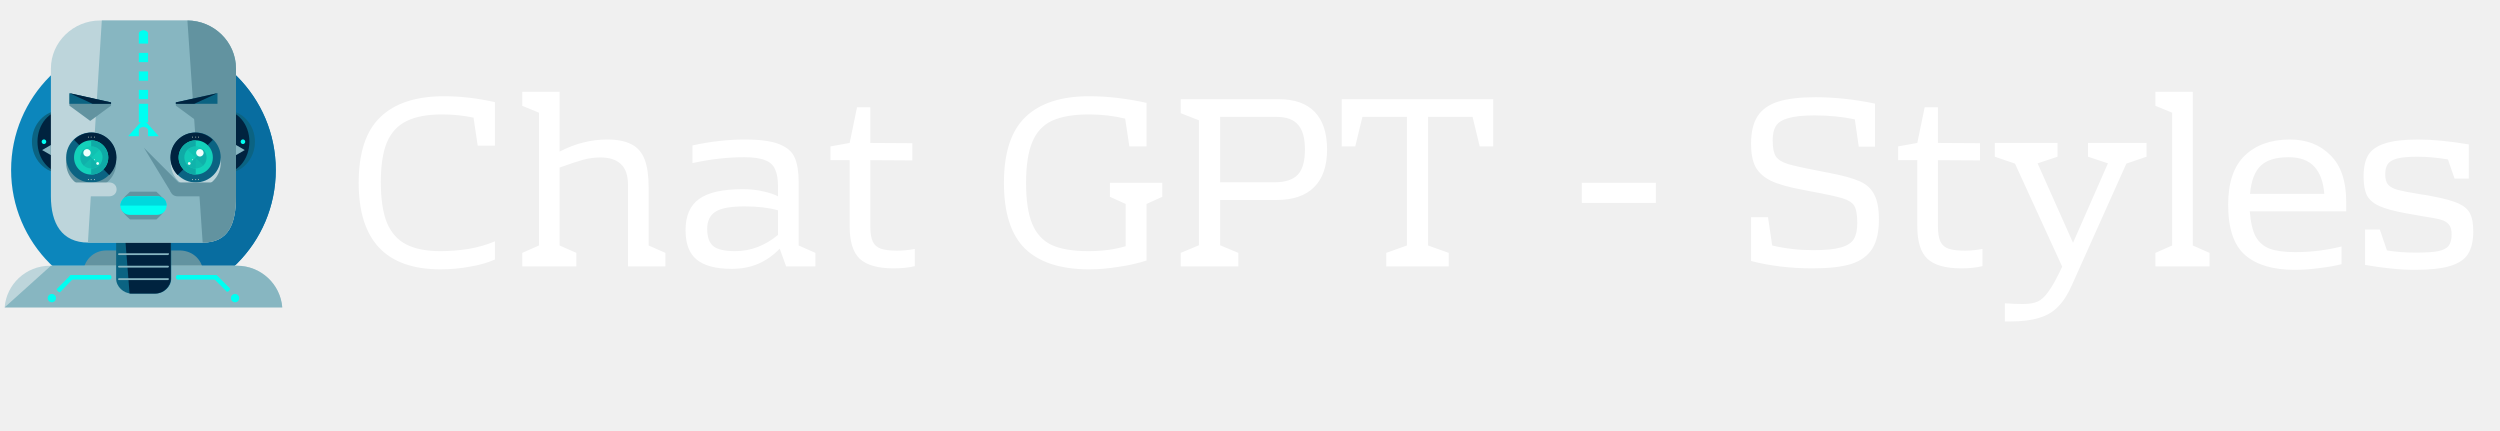
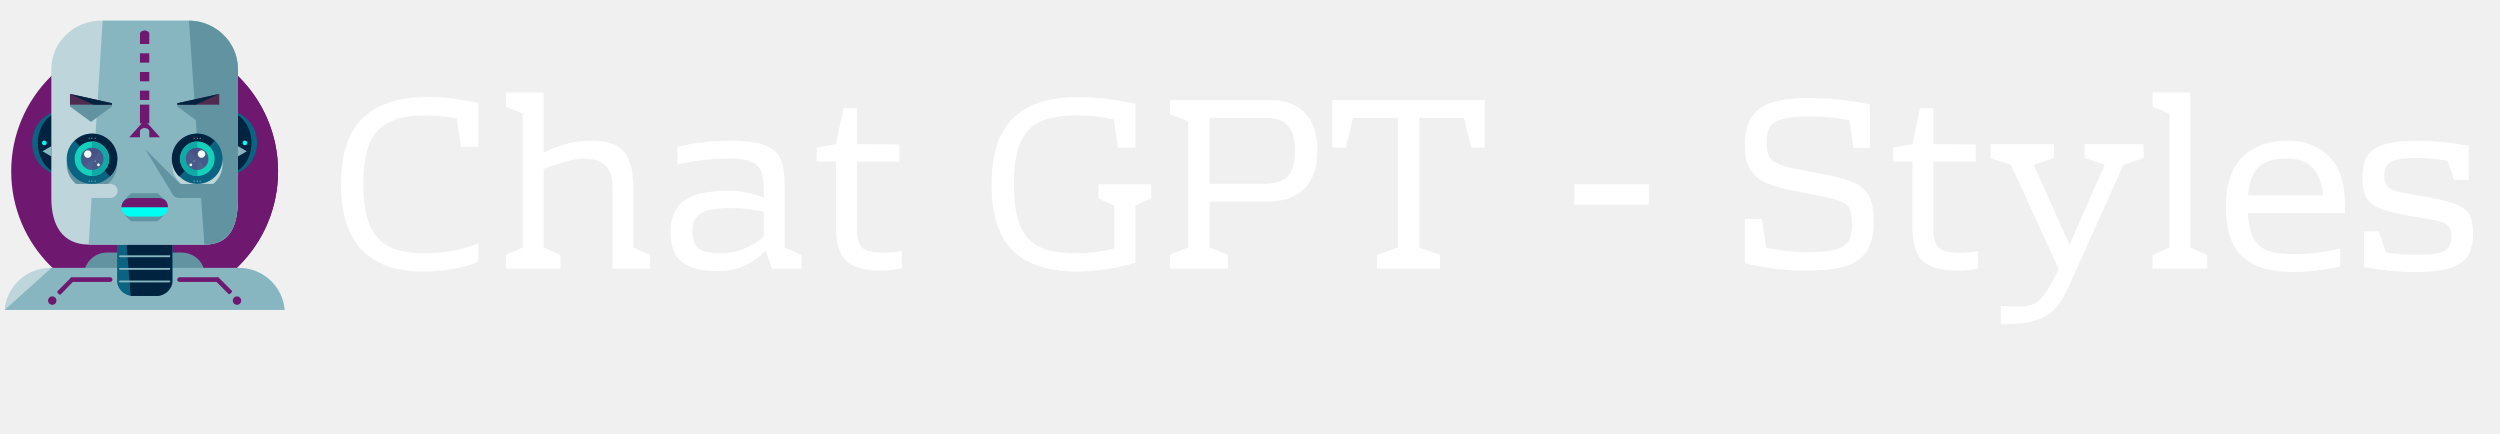
- <svg xmlns="http://www.w3.org/2000/svg" width="122" height="21" viewBox="0 0 122 21" fill="none">
-   <path d="M21.572 5.584C20.852 5.584 20.276 5.692 19.844 5.908C19.412 6.116 19.092 6.46 18.884 6.94C18.684 7.42 18.584 8.068 18.584 8.884C18.584 9.716 18.684 10.38 18.884 10.876C19.092 11.364 19.408 11.716 19.832 11.932C20.256 12.148 20.812 12.256 21.5 12.256C21.94 12.256 22.392 12.22 22.856 12.148C23.328 12.068 23.76 11.944 24.152 11.776V12.664C23.816 12.816 23.412 12.932 22.94 13.012C22.468 13.1 21.988 13.144 21.5 13.144C18.836 13.144 17.504 11.736 17.504 8.92C17.504 7.456 17.856 6.388 18.56 5.716C19.264 5.036 20.3 4.696 21.668 4.696C22.468 4.696 23.296 4.792 24.152 4.984V7.108H23.312L23.108 5.74C22.612 5.636 22.1 5.584 21.572 5.584ZM32.47 12.34V13H30.646V9.028C30.646 8.556 30.53 8.216 30.298 8.008C30.074 7.792 29.742 7.684 29.302 7.684C29.022 7.684 28.746 7.72 28.474 7.792C28.21 7.864 27.822 7.992 27.31 8.176V11.98L28.126 12.34V13H25.486V12.34L26.302 11.98V5.5L25.486 5.164V4.48H27.31V7.396C27.718 7.188 28.106 7.04 28.474 6.952C28.85 6.856 29.234 6.808 29.626 6.808C30.13 6.808 30.53 6.888 30.826 7.048C31.122 7.2 31.334 7.448 31.462 7.792C31.59 8.128 31.654 8.584 31.654 9.16V11.98L32.47 12.34ZM39.791 12.34V13H38.363L38.051 12.136C37.723 12.472 37.367 12.72 36.983 12.88C36.607 13.04 36.183 13.12 35.711 13.12C34.943 13.12 34.375 12.972 34.007 12.676C33.639 12.38 33.455 11.9 33.455 11.236C33.455 10.532 33.675 10.024 34.115 9.712C34.555 9.392 35.263 9.232 36.239 9.232C36.623 9.232 36.959 9.268 37.247 9.34C37.543 9.404 37.783 9.484 37.967 9.58V9.112C37.967 8.744 37.919 8.46 37.823 8.26C37.735 8.052 37.571 7.904 37.331 7.816C37.099 7.72 36.759 7.672 36.311 7.672C35.503 7.672 34.663 7.768 33.791 7.96V7.096C34.679 6.904 35.527 6.808 36.335 6.808C37.087 6.808 37.651 6.884 38.027 7.036C38.411 7.188 38.663 7.408 38.783 7.696C38.911 7.984 38.975 8.384 38.975 8.896V11.98L39.791 12.34ZM34.511 11.164C34.511 11.556 34.607 11.836 34.799 12.004C34.999 12.172 35.359 12.256 35.879 12.256C36.263 12.256 36.631 12.188 36.983 12.052C37.343 11.908 37.671 11.712 37.967 11.464V10.264C37.519 10.136 36.979 10.072 36.347 10.072C35.651 10.072 35.171 10.16 34.907 10.336C34.643 10.512 34.511 10.788 34.511 11.164ZM43.611 13.096C42.843 13.096 42.291 12.94 41.955 12.628C41.627 12.316 41.463 11.788 41.463 11.044V7.816H40.527V7.144L41.463 6.976L41.823 5.236H42.471V6.976L44.523 6.988V7.828L42.471 7.816V11.044C42.471 11.372 42.511 11.62 42.591 11.788C42.671 11.956 42.803 12.072 42.987 12.136C43.171 12.2 43.439 12.232 43.791 12.232C44.063 12.232 44.347 12.204 44.643 12.148V12.988C44.355 13.06 44.011 13.096 43.611 13.096ZM56.72 8.92V9.604L55.952 9.952V12.712C55.536 12.848 55.076 12.952 54.572 13.024C54.076 13.104 53.604 13.144 53.156 13.144C51.764 13.144 50.72 12.808 50.024 12.136C49.336 11.464 48.992 10.392 48.992 8.92C48.992 7.456 49.34 6.388 50.036 5.716C50.74 5.036 51.78 4.696 53.156 4.696C54.036 4.696 54.968 4.804 55.952 5.02V7.144H55.112L54.908 5.788C54.34 5.652 53.752 5.584 53.144 5.584C52.384 5.584 51.78 5.688 51.332 5.896C50.892 6.104 50.572 6.452 50.372 6.94C50.172 7.42 50.072 8.08 50.072 8.92C50.072 9.776 50.172 10.444 50.372 10.924C50.572 11.404 50.888 11.748 51.32 11.956C51.76 12.156 52.356 12.256 53.108 12.256C53.788 12.256 54.396 12.176 54.932 12.016V9.952L54.164 9.604V8.92H56.72ZM59.541 9.76V11.968L60.429 12.34V13H57.621V12.34L58.509 11.968V5.872L57.621 5.524V4.84H62.397C63.173 4.84 63.761 5.048 64.161 5.464C64.561 5.88 64.761 6.492 64.761 7.3C64.761 8.108 64.549 8.72 64.125 9.136C63.709 9.552 63.097 9.76 62.289 9.76H59.541ZM63.681 7.3C63.681 6.74 63.569 6.336 63.345 6.088C63.129 5.832 62.781 5.704 62.301 5.704H59.541V8.896H62.181C62.717 8.896 63.101 8.772 63.333 8.524C63.565 8.276 63.681 7.868 63.681 7.3ZM72.869 7.144H72.209L71.861 5.704H69.689V11.98L70.697 12.34V13H67.649V12.34L68.657 11.98V5.704H66.485L66.137 7.144H65.477V4.84H72.869V7.144ZM80.805 9.904H77.193V8.92H80.805V9.904ZM89.279 8.44C89.943 8.568 90.435 8.704 90.755 8.848C91.083 8.992 91.319 9.208 91.463 9.496C91.615 9.776 91.691 10.184 91.691 10.72C91.691 11.32 91.583 11.792 91.367 12.136C91.151 12.48 90.811 12.728 90.347 12.88C89.883 13.024 89.251 13.096 88.451 13.096C87.371 13.096 86.371 12.976 85.451 12.736V10.6H86.279L86.483 11.98C87.123 12.132 87.791 12.208 88.487 12.208C89.079 12.208 89.527 12.164 89.831 12.076C90.143 11.988 90.355 11.852 90.467 11.668C90.579 11.476 90.635 11.216 90.635 10.888C90.635 10.488 90.587 10.208 90.491 10.048C90.395 9.888 90.203 9.764 89.915 9.676C89.627 9.588 89.071 9.468 88.247 9.316L87.947 9.256C87.291 9.136 86.783 8.992 86.423 8.824C86.071 8.648 85.819 8.42 85.667 8.14C85.523 7.86 85.451 7.488 85.451 7.024C85.451 6.456 85.555 6.008 85.763 5.68C85.979 5.344 86.315 5.104 86.771 4.96C87.227 4.816 87.835 4.744 88.595 4.744C89.531 4.744 90.499 4.848 91.499 5.056V7.156H90.707L90.515 5.824C89.907 5.696 89.251 5.632 88.547 5.632C87.995 5.632 87.571 5.676 87.275 5.764C86.979 5.844 86.775 5.972 86.663 6.148C86.559 6.316 86.507 6.548 86.507 6.844C86.507 7.212 86.559 7.476 86.663 7.636C86.775 7.796 86.975 7.92 87.263 8.008C87.559 8.096 88.107 8.216 88.907 8.368L89.279 8.44ZM95.712 13.096C94.944 13.096 94.392 12.94 94.056 12.628C93.728 12.316 93.564 11.788 93.564 11.044V7.816H92.628V7.144L93.564 6.976L93.924 5.236H94.572V6.976L96.624 6.988V7.828L94.572 7.816V11.044C94.572 11.372 94.612 11.62 94.692 11.788C94.772 11.956 94.904 12.072 95.088 12.136C95.272 12.2 95.54 12.232 95.892 12.232C96.164 12.232 96.448 12.204 96.744 12.148V12.988C96.456 13.06 96.112 13.096 95.712 13.096ZM104.751 6.976V7.648L103.767 7.984L101.115 13.9C100.915 14.356 100.691 14.708 100.443 14.956C100.203 15.212 99.895 15.396 99.519 15.508C99.151 15.628 98.671 15.688 98.079 15.688H97.839V14.8C98.143 14.824 98.435 14.836 98.715 14.836C99.019 14.836 99.259 14.796 99.435 14.716C99.619 14.636 99.799 14.468 99.975 14.212C100.159 13.964 100.379 13.564 100.635 13.012L98.331 7.984L97.347 7.648V6.976H100.407V7.648L99.435 7.972L101.163 11.848L102.867 7.972L101.895 7.648V6.976H104.751ZM107.009 11.98L107.825 12.34V13H105.185V12.34L106.001 11.98V5.5L105.185 5.164V4.48H107.009V11.98ZM111.746 6.808C112.562 6.808 113.222 7.064 113.726 7.576C114.238 8.08 114.494 8.832 114.494 9.832V10.312H109.79C109.83 10.848 109.926 11.26 110.078 11.548C110.238 11.828 110.466 12.024 110.762 12.136C111.066 12.248 111.482 12.304 112.01 12.304C112.77 12.304 113.522 12.212 114.266 12.028V12.892C113.954 12.972 113.59 13.036 113.174 13.084C112.758 13.14 112.362 13.168 111.986 13.168C110.922 13.168 110.114 12.928 109.562 12.448C109.01 11.968 108.734 11.148 108.734 9.988C108.734 8.908 109.006 8.108 109.55 7.588C110.094 7.068 110.826 6.808 111.746 6.808ZM111.686 7.672C111.062 7.672 110.606 7.812 110.318 8.092C110.03 8.372 109.858 8.828 109.802 9.46H113.426C113.378 8.868 113.214 8.424 112.934 8.128C112.654 7.824 112.238 7.672 111.686 7.672ZM118.763 9.592C119.315 9.696 119.727 9.812 119.999 9.94C120.271 10.068 120.455 10.236 120.551 10.444C120.647 10.644 120.695 10.928 120.695 11.296C120.695 11.752 120.611 12.116 120.443 12.388C120.283 12.652 119.995 12.848 119.579 12.976C119.171 13.104 118.591 13.168 117.839 13.168C117.455 13.168 117.083 13.148 116.723 13.108C116.363 13.076 115.927 13.016 115.415 12.928V11.2H116.135L116.483 12.22C116.907 12.292 117.371 12.328 117.875 12.328C118.371 12.328 118.743 12.304 118.991 12.256C119.239 12.2 119.407 12.112 119.495 11.992C119.591 11.864 119.639 11.68 119.639 11.44C119.639 11.224 119.595 11.064 119.507 10.96C119.419 10.848 119.287 10.768 119.111 10.72C118.943 10.672 118.647 10.616 118.223 10.552L117.407 10.408C116.839 10.304 116.411 10.188 116.123 10.06C115.835 9.932 115.631 9.76 115.511 9.544C115.399 9.32 115.343 9.008 115.343 8.608C115.343 8.168 115.419 7.82 115.571 7.564C115.731 7.308 116.003 7.12 116.387 7C116.771 6.872 117.311 6.808 118.007 6.808C118.703 6.808 119.527 6.888 120.479 7.048V8.716H119.783L119.459 7.78C118.931 7.692 118.431 7.648 117.959 7.648C117.543 7.648 117.223 7.676 116.999 7.732C116.775 7.788 116.619 7.876 116.531 7.996C116.443 8.116 116.399 8.288 116.399 8.512C116.399 8.736 116.447 8.904 116.543 9.016C116.639 9.12 116.795 9.204 117.011 9.268C117.227 9.324 117.603 9.396 118.139 9.484C118.339 9.508 118.547 9.544 118.763 9.592Z" fill="white" />
+ <svg xmlns="http://www.w3.org/2000/svg" width="121" height="21" viewBox="0 0 121 21" fill="none">
+   <path d="M20.572 5.584C19.852 5.584 19.276 5.692 18.844 5.908C18.412 6.116 18.092 6.46 17.884 6.94C17.684 7.42 17.584 8.068 17.584 8.884C17.584 9.716 17.684 10.38 17.884 10.876C18.092 11.364 18.408 11.716 18.832 11.932C19.256 12.148 19.812 12.256 20.5 12.256C20.94 12.256 21.392 12.22 21.856 12.148C22.328 12.068 22.76 11.944 23.152 11.776V12.664C22.816 12.816 22.412 12.932 21.94 13.012C21.468 13.1 20.988 13.144 20.5 13.144C17.836 13.144 16.504 11.736 16.504 8.92C16.504 7.456 16.856 6.388 17.56 5.716C18.264 5.036 19.3 4.696 20.668 4.696C21.468 4.696 22.296 4.792 23.152 4.984V7.108H22.312L22.108 5.74C21.612 5.636 21.1 5.584 20.572 5.584ZM31.47 12.34V13H29.646V9.028C29.646 8.556 29.53 8.216 29.298 8.008C29.074 7.792 28.742 7.684 28.302 7.684C28.022 7.684 27.746 7.72 27.474 7.792C27.21 7.864 26.822 7.992 26.31 8.176V11.98L27.126 12.34V13H24.486V12.34L25.302 11.98V5.5L24.486 5.164V4.48H26.31V7.396C26.718 7.188 27.106 7.04 27.474 6.952C27.85 6.856 28.234 6.808 28.626 6.808C29.13 6.808 29.53 6.888 29.826 7.048C30.122 7.2 30.334 7.448 30.462 7.792C30.59 8.128 30.654 8.584 30.654 9.16V11.98L31.47 12.34ZM38.791 12.34V13H37.363L37.051 12.136C36.723 12.472 36.367 12.72 35.983 12.88C35.607 13.04 35.183 13.12 34.711 13.12C33.943 13.12 33.375 12.972 33.007 12.676C32.639 12.38 32.455 11.9 32.455 11.236C32.455 10.532 32.675 10.024 33.115 9.712C33.555 9.392 34.263 9.232 35.239 9.232C35.623 9.232 35.959 9.268 36.247 9.34C36.543 9.404 36.783 9.484 36.967 9.58V9.112C36.967 8.744 36.919 8.46 36.823 8.26C36.735 8.052 36.571 7.904 36.331 7.816C36.099 7.72 35.759 7.672 35.311 7.672C34.503 7.672 33.663 7.768 32.791 7.96V7.096C33.679 6.904 34.527 6.808 35.335 6.808C36.087 6.808 36.651 6.884 37.027 7.036C37.411 7.188 37.663 7.408 37.783 7.696C37.911 7.984 37.975 8.384 37.975 8.896V11.98L38.791 12.34ZM33.511 11.164C33.511 11.556 33.607 11.836 33.799 12.004C33.999 12.172 34.359 12.256 34.879 12.256C35.263 12.256 35.631 12.188 35.983 12.052C36.343 11.908 36.671 11.712 36.967 11.464V10.264C36.519 10.136 35.979 10.072 35.347 10.072C34.651 10.072 34.171 10.16 33.907 10.336C33.643 10.512 33.511 10.788 33.511 11.164ZM42.611 13.096C41.843 13.096 41.291 12.94 40.955 12.628C40.627 12.316 40.463 11.788 40.463 11.044V7.816H39.527V7.144L40.463 6.976L40.823 5.236H41.471V6.976L43.523 6.988V7.828L41.471 7.816V11.044C41.471 11.372 41.511 11.62 41.591 11.788C41.671 11.956 41.803 12.072 41.987 12.136C42.171 12.2 42.439 12.232 42.791 12.232C43.063 12.232 43.347 12.204 43.643 12.148V12.988C43.355 13.06 43.011 13.096 42.611 13.096ZM55.72 8.92V9.604L54.952 9.952V12.712C54.536 12.848 54.076 12.952 53.572 13.024C53.076 13.104 52.604 13.144 52.156 13.144C50.764 13.144 49.72 12.808 49.024 12.136C48.336 11.464 47.992 10.392 47.992 8.92C47.992 7.456 48.34 6.388 49.036 5.716C49.74 5.036 50.78 4.696 52.156 4.696C53.036 4.696 53.968 4.804 54.952 5.02V7.144H54.112L53.908 5.788C53.34 5.652 52.752 5.584 52.144 5.584C51.384 5.584 50.78 5.688 50.332 5.896C49.892 6.104 49.572 6.452 49.372 6.94C49.172 7.42 49.072 8.08 49.072 8.92C49.072 9.776 49.172 10.444 49.372 10.924C49.572 11.404 49.888 11.748 50.32 11.956C50.76 12.156 51.356 12.256 52.108 12.256C52.788 12.256 53.396 12.176 53.932 12.016V9.952L53.164 9.604V8.92H55.72ZM58.541 9.76V11.968L59.429 12.34V13H56.621V12.34L57.509 11.968V5.872L56.621 5.524V4.84H61.397C62.173 4.84 62.761 5.048 63.161 5.464C63.561 5.88 63.761 6.492 63.761 7.3C63.761 8.108 63.549 8.72 63.125 9.136C62.709 9.552 62.097 9.76 61.289 9.76H58.541ZM62.681 7.3C62.681 6.74 62.569 6.336 62.345 6.088C62.129 5.832 61.781 5.704 61.301 5.704H58.541V8.896H61.181C61.717 8.896 62.101 8.772 62.333 8.524C62.565 8.276 62.681 7.868 62.681 7.3ZM71.869 7.144H71.209L70.861 5.704H68.689V11.98L69.697 12.34V13H66.649V12.34L67.657 11.98V5.704H65.485L65.137 7.144H64.477V4.84H71.869V7.144ZM79.805 9.904H76.193V8.92H79.805V9.904ZM88.279 8.44C88.943 8.568 89.435 8.704 89.755 8.848C90.083 8.992 90.319 9.208 90.463 9.496C90.615 9.776 90.691 10.184 90.691 10.72C90.691 11.32 90.583 11.792 90.367 12.136C90.151 12.48 89.811 12.728 89.347 12.88C88.883 13.024 88.251 13.096 87.451 13.096C86.371 13.096 85.371 12.976 84.451 12.736V10.6H85.279L85.483 11.98C86.123 12.132 86.791 12.208 87.487 12.208C88.079 12.208 88.527 12.164 88.831 12.076C89.143 11.988 89.355 11.852 89.467 11.668C89.579 11.476 89.635 11.216 89.635 10.888C89.635 10.488 89.587 10.208 89.491 10.048C89.395 9.888 89.203 9.764 88.915 9.676C88.627 9.588 88.071 9.468 87.247 9.316L86.947 9.256C86.291 9.136 85.783 8.992 85.423 8.824C85.071 8.648 84.819 8.42 84.667 8.14C84.523 7.86 84.451 7.488 84.451 7.024C84.451 6.456 84.555 6.008 84.763 5.68C84.979 5.344 85.315 5.104 85.771 4.96C86.227 4.816 86.835 4.744 87.595 4.744C88.531 4.744 89.499 4.848 90.499 5.056V7.156H89.707L89.515 5.824C88.907 5.696 88.251 5.632 87.547 5.632C86.995 5.632 86.571 5.676 86.275 5.764C85.979 5.844 85.775 5.972 85.663 6.148C85.559 6.316 85.507 6.548 85.507 6.844C85.507 7.212 85.559 7.476 85.663 7.636C85.775 7.796 85.975 7.92 86.263 8.008C86.559 8.096 87.107 8.216 87.907 8.368L88.279 8.44ZM94.712 13.096C93.944 13.096 93.392 12.94 93.056 12.628C92.728 12.316 92.564 11.788 92.564 11.044V7.816H91.628V7.144L92.564 6.976L92.924 5.236H93.572V6.976L95.624 6.988V7.828L93.572 7.816V11.044C93.572 11.372 93.612 11.62 93.692 11.788C93.772 11.956 93.904 12.072 94.088 12.136C94.272 12.2 94.54 12.232 94.892 12.232C95.164 12.232 95.448 12.204 95.744 12.148V12.988C95.456 13.06 95.112 13.096 94.712 13.096ZM103.751 6.976V7.648L102.767 7.984L100.115 13.9C99.915 14.356 99.691 14.708 99.443 14.956C99.203 15.212 98.895 15.396 98.519 15.508C98.151 15.628 97.671 15.688 97.079 15.688H96.839V14.8C97.143 14.824 97.435 14.836 97.715 14.836C98.019 14.836 98.259 14.796 98.435 14.716C98.619 14.636 98.799 14.468 98.975 14.212C99.159 13.964 99.379 13.564 99.635 13.012L97.331 7.984L96.347 7.648V6.976H99.407V7.648L98.435 7.972L100.163 11.848L101.867 7.972L100.895 7.648V6.976H103.751ZM106.009 11.98L106.825 12.34V13H104.185V12.34L105.001 11.98V5.5L104.185 5.164V4.48H106.009V11.98ZM110.746 6.808C111.562 6.808 112.222 7.064 112.726 7.576C113.238 8.08 113.494 8.832 113.494 9.832V10.312H108.79C108.83 10.848 108.926 11.26 109.078 11.548C109.238 11.828 109.466 12.024 109.762 12.136C110.066 12.248 110.482 12.304 111.01 12.304C111.77 12.304 112.522 12.212 113.266 12.028V12.892C112.954 12.972 112.59 13.036 112.174 13.084C111.758 13.14 111.362 13.168 110.986 13.168C109.922 13.168 109.114 12.928 108.562 12.448C108.01 11.968 107.734 11.148 107.734 9.988C107.734 8.908 108.006 8.108 108.55 7.588C109.094 7.068 109.826 6.808 110.746 6.808ZM110.686 7.672C110.062 7.672 109.606 7.812 109.318 8.092C109.03 8.372 108.858 8.828 108.802 9.46H112.426C112.378 8.868 112.214 8.424 111.934 8.128C111.654 7.824 111.238 7.672 110.686 7.672ZM117.763 9.592C118.315 9.696 118.727 9.812 118.999 9.94C119.271 10.068 119.455 10.236 119.551 10.444C119.647 10.644 119.695 10.928 119.695 11.296C119.695 11.752 119.611 12.116 119.443 12.388C119.283 12.652 118.995 12.848 118.579 12.976C118.171 13.104 117.591 13.168 116.839 13.168C116.455 13.168 116.083 13.148 115.723 13.108C115.363 13.076 114.927 13.016 114.415 12.928V11.2H115.135L115.483 12.22C115.907 12.292 116.371 12.328 116.875 12.328C117.371 12.328 117.743 12.304 117.991 12.256C118.239 12.2 118.407 12.112 118.495 11.992C118.591 11.864 118.639 11.68 118.639 11.44C118.639 11.224 118.595 11.064 118.507 10.96C118.419 10.848 118.287 10.768 118.111 10.72C117.943 10.672 117.647 10.616 117.223 10.552L116.407 10.408C115.839 10.304 115.411 10.188 115.123 10.06C114.835 9.932 114.631 9.76 114.511 9.544C114.399 9.32 114.343 9.008 114.343 8.608C114.343 8.168 114.419 7.82 114.571 7.564C114.731 7.308 115.003 7.12 115.387 7C115.771 6.872 116.311 6.808 117.007 6.808C117.703 6.808 118.527 6.888 119.479 7.048V8.716H118.783L118.459 7.78C117.931 7.692 117.431 7.648 116.959 7.648C116.543 7.648 116.223 7.676 115.999 7.732C115.775 7.788 115.619 7.876 115.531 7.996C115.443 8.116 115.399 8.288 115.399 8.512C115.399 8.736 115.447 8.904 115.543 9.016C115.639 9.12 115.795 9.204 116.011 9.268C116.227 9.324 116.603 9.396 117.139 9.484C117.339 9.508 117.547 9.544 117.763 9.592Z" fill="white" />
  <g clip-path="url(#clip0_1_22)">
-     <path d="M7 14.752C10.567 14.752 13.458 11.86 13.458 8.294C13.458 4.727 10.567 1.836 7 1.836C3.433 1.836 0.542 4.727 0.542 8.294C0.542 11.86 3.433 14.752 7 14.752Z" fill="#0C86BC" />
-     <path d="M7 1.836C10.568 1.836 13.458 4.726 13.458 8.294C13.458 11.861 10.568 14.752 7 14.752" fill="#086DA0" />
+     <path d="M7 14.752C10.567 14.752 13.458 11.86 13.458 8.294C13.458 4.727 10.567 1.836 7 1.836C3.433 1.836 0.542 4.727 0.542 8.294C0.542 11.86 3.433 14.752 7 14.752Z" fill="#6E1870" />
+     <path d="M7 1.836C10.568 1.836 13.458 4.726 13.458 8.294C13.458 11.861 10.568 14.752 7 14.752" fill="#6E1870" />
    <path d="M9.913 13.329C9.913 13.939 9.416 14.435 8.806 14.435H5.171C4.561 14.435 4.065 13.939 4.065 13.329C4.065 12.719 4.561 12.223 5.171 12.223H8.806C9.439 12.245 9.913 12.719 9.913 13.329Z" fill="#6293A0" />
    <path d="M13.774 15C13.684 13.871 12.736 12.968 11.561 12.968H2.439C1.265 12.968 0.316 13.871 0.226 15H13.774Z" fill="#BDD5DB" />
    <path d="M0.226 15H13.774C13.684 13.871 12.736 12.968 11.561 12.968H2.484" fill="#87B6C1" />
    <path d="M8.355 13.6C8.355 13.984 7.994 14.323 7.61 14.323H6.413C6.029 14.323 5.668 13.984 5.668 13.6V5.787C5.668 5.403 6.029 5.065 6.413 5.065H7.61C7.994 5.065 8.355 5.403 8.355 5.787V13.6Z" fill="#0B6382" />
    <path d="M5.645 5.787C5.645 5.403 6.006 5.065 6.39 5.065H7.587C7.971 5.065 8.332 5.403 8.332 5.787V13.6C8.332 13.984 7.971 14.323 7.587 14.323H6.323" fill="#00233F" />
    <path d="M2.981 8.452C3.766 8.452 4.403 7.764 4.403 6.916C4.403 6.068 3.766 5.381 2.981 5.381C2.195 5.381 1.558 6.068 1.558 6.916C1.558 7.764 2.195 8.452 2.981 8.452Z" fill="#0B6382" />
    <path d="M3.116 8.452C3.827 8.452 4.403 7.764 4.403 6.916C4.403 6.068 3.827 5.381 3.116 5.381C2.405 5.381 1.829 6.068 1.829 6.916C1.829 7.764 2.405 8.452 3.116 8.452Z" fill="#00233F" />
    <path d="M2.145 7.029C2.208 7.029 2.258 6.978 2.258 6.916C2.258 6.854 2.208 6.803 2.145 6.803C2.083 6.803 2.032 6.854 2.032 6.916C2.032 6.978 2.083 7.029 2.145 7.029Z" fill="#00FFF2" />
    <path d="M2.484 7.571L2.055 7.323L2.484 7.074V7.571Z" fill="#87B6C1" />
    <path d="M11.019 8.452C11.805 8.452 12.442 7.764 12.442 6.916C12.442 6.068 11.805 5.381 11.019 5.381C10.234 5.381 9.597 6.068 9.597 6.916C9.597 7.764 10.234 8.452 11.019 8.452Z" fill="#0B6382" />
    <path d="M10.884 8.452C11.595 8.452 12.171 7.764 12.171 6.916C12.171 6.068 11.595 5.381 10.884 5.381C10.173 5.381 9.597 6.068 9.597 6.916C9.597 7.764 10.173 8.452 10.884 8.452Z" fill="#00233F" />
    <path d="M11.855 7.029C11.917 7.029 11.968 6.978 11.968 6.916C11.968 6.854 11.917 6.803 11.855 6.803C11.793 6.803 11.742 6.854 11.742 6.916C11.742 6.978 11.793 7.029 11.855 7.029Z" fill="#00FFF2" />
    <path d="M11.516 7.571L11.945 7.323L11.516 7.074V7.571Z" fill="#87B6C1" />
    <path d="M11.516 9.581C11.516 10.89 11.177 11.839 9.89 11.839H4.313C3.003 11.839 2.484 10.89 2.484 9.581V3.348C2.484 2.039 3.59 1 4.877 1H9.123C10.41 1 11.516 2.039 11.516 3.348V9.581Z" fill="#BDD5DB" />
    <path d="M4.968 1H9.123C10.41 1 11.516 2.039 11.516 3.348V9.581C11.516 10.89 11.177 11.839 9.89 11.839H4.29" fill="#87B6C1" />
    <path d="M9.145 1C10.432 1 11.516 2.039 11.516 3.348V9.581C11.516 10.89 11.177 11.839 9.89 11.839" fill="#6293A0" />
    <path d="M4.448 9.174C5.122 9.174 5.668 8.628 5.668 7.955C5.668 7.281 5.122 6.735 4.448 6.735C3.775 6.735 3.229 7.281 3.229 7.955C3.229 8.628 3.775 9.174 4.448 9.174Z" fill="#6293A0" />
    <path d="M4.448 8.903C5.122 8.903 5.668 8.357 5.668 7.684C5.668 7.01 5.122 6.465 4.448 6.465C3.775 6.465 3.229 7.01 3.229 7.684C3.229 8.357 3.775 8.903 4.448 8.903Z" fill="#0B6382" />
    <path d="M3.613 6.826C4.087 6.352 4.855 6.352 5.329 6.826C5.803 7.3 5.803 8.068 5.329 8.542" fill="#00233F" />
    <path d="M4.448 8.519C4.91 8.519 5.284 8.145 5.284 7.684C5.284 7.222 4.91 6.848 4.448 6.848C3.987 6.848 3.613 7.222 3.613 7.684C3.613 8.145 3.987 8.519 4.448 8.519Z" fill="#13D1BA" />
    <path d="M4.448 6.848C4.9 6.848 5.284 7.232 5.284 7.684C5.284 8.135 4.9 8.519 4.448 8.519" fill="#0FAAA6" />
    <g opacity="0.6">
      <path d="M4.448 8.226C4.748 8.226 4.99 7.983 4.99 7.684C4.99 7.385 4.748 7.142 4.448 7.142C4.149 7.142 3.906 7.385 3.906 7.684C3.906 7.983 4.149 8.226 4.448 8.226Z" fill="#13D1BA" />
-       <path d="M4.087 8.068C3.884 7.864 3.884 7.526 4.087 7.3C4.29 7.097 4.629 7.097 4.855 7.3" fill="#0FAAA6" />
+       <path d="M4.087 8.068C3.884 7.865 3.884 7.526 4.087 7.3C4.29 7.097 4.629 7.097 4.855 7.3" fill="#0FAAA6" />
    </g>
    <g opacity="0.6">
-       <path d="M4.087 8.068C3.884 7.865 3.884 7.526 4.087 7.3C4.29 7.097 4.629 7.097 4.855 7.3C5.058 7.503 5.058 7.842 4.855 8.068C4.629 8.271 4.29 8.271 4.087 8.068Z" fill="#13D1BA" />
-       <path d="M4.832 8.068C4.629 8.271 4.29 8.271 4.065 8.068C3.861 7.864 3.861 7.526 4.065 7.3" fill="#0FAAA6" />
+       <path d="M4.087 8.068C3.884 7.865 3.884 7.526 4.087 7.3C4.29 7.097 4.629 7.097 4.855 7.3C5.058 7.503 5.058 7.842 4.855 8.068C4.629 8.271 4.29 8.271 4.087 8.068Z" fill="#6E1870" />
+       <path d="M4.832 8.068C4.629 8.271 4.29 8.271 4.065 8.068C3.861 7.864 3.861 7.526 4.065 7.3" fill="#6E1870" />
    </g>
    <path d="M4.245 7.639C4.345 7.639 4.426 7.558 4.426 7.458C4.426 7.358 4.345 7.277 4.245 7.277C4.145 7.277 4.065 7.358 4.065 7.458C4.065 7.558 4.145 7.639 4.245 7.639Z" fill="#F0FFFD" />
    <path d="M4.606 7.819C4.619 7.819 4.629 7.809 4.629 7.797C4.629 7.784 4.619 7.774 4.606 7.774C4.594 7.774 4.584 7.784 4.584 7.797C4.584 7.809 4.594 7.819 4.606 7.819Z" fill="#F0FFFD" />
    <path d="M4.765 8.045C4.802 8.045 4.832 8.015 4.832 7.977C4.832 7.94 4.802 7.91 4.765 7.91C4.727 7.91 4.697 7.94 4.697 7.977C4.697 8.015 4.727 8.045 4.765 8.045Z" fill="#F0FFFD" />
    <path d="M4.313 6.713C4.325 6.713 4.335 6.703 4.335 6.69C4.335 6.678 4.325 6.668 4.313 6.668C4.3 6.668 4.29 6.678 4.29 6.69C4.29 6.703 4.3 6.713 4.313 6.713Z" fill="#F2F4DC" />
    <path d="M4.448 6.713C4.461 6.713 4.471 6.703 4.471 6.69C4.471 6.678 4.461 6.668 4.448 6.668C4.436 6.668 4.426 6.678 4.426 6.69C4.426 6.703 4.436 6.713 4.448 6.713Z" fill="#F2F4DC" />
    <path d="M4.606 6.713C4.619 6.713 4.629 6.703 4.629 6.69C4.629 6.678 4.619 6.668 4.606 6.668C4.594 6.668 4.584 6.678 4.584 6.69C4.584 6.703 4.594 6.713 4.606 6.713Z" fill="#F2F4DC" />
    <path d="M4.313 8.79C4.325 8.79 4.335 8.78 4.335 8.768C4.335 8.755 4.325 8.745 4.313 8.745C4.3 8.745 4.29 8.755 4.29 8.768C4.29 8.78 4.3 8.79 4.313 8.79Z" fill="#F2F4DC" />
    <path d="M4.448 8.79C4.461 8.79 4.471 8.78 4.471 8.768C4.471 8.755 4.461 8.745 4.448 8.745C4.436 8.745 4.426 8.755 4.426 8.768C4.426 8.78 4.436 8.79 4.448 8.79Z" fill="#F2F4DC" />
    <path d="M4.606 8.79C4.619 8.79 4.629 8.78 4.629 8.768C4.629 8.755 4.619 8.745 4.606 8.745C4.594 8.745 4.584 8.755 4.584 8.768C4.584 8.78 4.594 8.79 4.606 8.79Z" fill="#F2F4DC" />
    <path d="M5.419 5.155L4.403 5.9L3.387 5.155V4.59L5.419 4.997V5.155Z" fill="#6293A0" />
-     <path d="M5.419 5.065H3.387V4.545L5.419 4.997V5.065Z" fill="#0B6382" />
+     <path d="M5.419 5.065H3.387V4.545L5.419 4.997V5.065Z" fill="#4E2B4F" />
    <path d="M3.387 4.545L5.419 4.997V5.065H4.516" fill="#00233F" />
    <path d="M9.552 9.174C10.225 9.174 10.771 8.628 10.771 7.955C10.771 7.281 10.225 6.735 9.552 6.735C8.878 6.735 8.332 7.281 8.332 7.955C8.332 8.628 8.878 9.174 9.552 9.174Z" fill="#BDD5DB" />
    <path d="M9.552 8.903C10.225 8.903 10.771 8.357 10.771 7.684C10.771 7.01 10.225 6.465 9.552 6.465C8.878 6.465 8.332 7.01 8.332 7.684C8.332 8.357 8.878 8.903 9.552 8.903Z" fill="#0B6382" />
    <path d="M10.387 6.826C9.913 6.352 9.145 6.352 8.671 6.826C8.197 7.3 8.197 8.068 8.671 8.542" fill="#00233F" />
    <path d="M9.552 8.519C10.013 8.519 10.387 8.145 10.387 7.684C10.387 7.222 10.013 6.848 9.552 6.848C9.09 6.848 8.716 7.222 8.716 7.684C8.716 8.145 9.09 8.519 9.552 8.519Z" fill="#13D1BA" />
    <path d="M9.552 6.848C9.1 6.848 8.716 7.232 8.716 7.684C8.716 8.135 9.1 8.519 9.552 8.519" fill="#0FAAA6" />
    <g opacity="0.6">
      <path d="M9.552 8.226C9.851 8.226 10.094 7.983 10.094 7.684C10.094 7.385 9.851 7.142 9.552 7.142C9.252 7.142 9.01 7.385 9.01 7.684C9.01 7.983 9.252 8.226 9.552 8.226Z" fill="#13D1BA" />
-       <path d="M9.913 8.068C10.116 7.864 10.116 7.526 9.913 7.3C9.71 7.097 9.371 7.097 9.145 7.3" fill="#0FAAA6" />
+       <path d="M9.913 8.068C10.116 7.865 10.116 7.526 9.913 7.3C9.71 7.097 9.371 7.097 9.145 7.3" fill="#0FAAA6" />
    </g>
    <g opacity="0.6">
-       <path d="M9.913 8.068C10.116 7.865 10.116 7.526 9.913 7.3C9.71 7.097 9.371 7.097 9.145 7.3C8.942 7.503 8.942 7.842 9.145 8.068C9.371 8.271 9.71 8.271 9.913 8.068Z" fill="#13D1BA" />
-       <path d="M9.168 8.068C9.371 8.271 9.71 8.271 9.935 8.068C10.139 7.864 10.139 7.526 9.935 7.3" fill="#0FAAA6" />
+       <path d="M9.913 8.068C10.116 7.865 10.116 7.526 9.913 7.3C9.71 7.097 9.371 7.097 9.145 7.3C8.942 7.503 8.942 7.842 9.145 8.068C9.371 8.271 9.71 8.271 9.913 8.068Z" fill="#6E1870" />
+       <path d="M9.168 8.068C9.371 8.271 9.71 8.271 9.935 8.068C10.139 7.864 10.139 7.526 9.935 7.3" fill="#6E1870" />
    </g>
    <path d="M9.755 7.639C9.855 7.639 9.936 7.558 9.936 7.458C9.936 7.358 9.855 7.277 9.755 7.277C9.655 7.277 9.574 7.358 9.574 7.458C9.574 7.558 9.655 7.639 9.755 7.639Z" fill="#F0FFFD" />
    <path d="M9.394 7.819C9.406 7.819 9.416 7.809 9.416 7.797C9.416 7.784 9.406 7.774 9.394 7.774C9.381 7.774 9.371 7.784 9.371 7.797C9.371 7.809 9.381 7.819 9.394 7.819Z" fill="#F0FFFD" />
    <path d="M9.236 8.045C9.273 8.045 9.303 8.015 9.303 7.977C9.303 7.94 9.273 7.91 9.236 7.91C9.198 7.91 9.168 7.94 9.168 7.977C9.168 8.015 9.198 8.045 9.236 8.045Z" fill="#F0FFFD" />
    <path d="M9.687 6.713C9.7 6.713 9.71 6.703 9.71 6.69C9.71 6.678 9.7 6.668 9.687 6.668C9.675 6.668 9.665 6.678 9.665 6.69C9.665 6.703 9.675 6.713 9.687 6.713Z" fill="#F2F4DC" />
    <path d="M9.552 6.713C9.564 6.713 9.574 6.703 9.574 6.69C9.574 6.678 9.564 6.668 9.552 6.668C9.539 6.668 9.529 6.678 9.529 6.69C9.529 6.703 9.539 6.713 9.552 6.713Z" fill="#F2F4DC" />
    <path d="M9.394 6.713C9.406 6.713 9.416 6.703 9.416 6.69C9.416 6.678 9.406 6.668 9.394 6.668C9.381 6.668 9.371 6.678 9.371 6.69C9.371 6.703 9.381 6.713 9.394 6.713Z" fill="#F2F4DC" />
    <path d="M9.687 8.79C9.7 8.79 9.71 8.78 9.71 8.768C9.71 8.755 9.7 8.745 9.687 8.745C9.675 8.745 9.665 8.755 9.665 8.768C9.665 8.78 9.675 8.79 9.687 8.79Z" fill="#F2F4DC" />
    <path d="M9.552 8.79C9.564 8.79 9.574 8.78 9.574 8.768C9.574 8.755 9.564 8.745 9.552 8.745C9.539 8.745 9.529 8.755 9.529 8.768C9.529 8.78 9.539 8.79 9.552 8.79Z" fill="#F2F4DC" />
    <path d="M9.394 8.79C9.406 8.79 9.416 8.78 9.416 8.768C9.416 8.755 9.406 8.745 9.394 8.745C9.381 8.745 9.371 8.755 9.371 8.768C9.371 8.78 9.381 8.79 9.394 8.79Z" fill="#F2F4DC" />
    <path d="M8.581 5.155L9.597 5.9L10.613 5.155V4.59L8.581 4.997V5.155Z" fill="#6293A0" />
-     <path d="M8.581 5.065H10.613V4.545L8.581 4.997V5.065Z" fill="#0B6382" />
+     <path d="M8.581 5.065H10.613V4.545L8.581 4.997V5.065Z" fill="#4E2B4F" />
    <path d="M10.613 4.545L8.581 4.997V5.065H9.484" fill="#00233F" />
    <path d="M8.084 10.032C8.084 10.281 7.881 10.484 7.632 10.71H6.345C6.097 10.484 5.894 10.281 5.894 10.032C5.894 9.784 6.097 9.581 6.345 9.355H7.632C7.881 9.581 8.084 9.784 8.084 10.032Z" fill="#6293A0" />
    <path d="M8.129 10.032C8.129 10.281 7.926 10.484 7.677 10.484H6.323C6.074 10.484 5.871 10.281 5.871 10.032C5.871 9.784 6.074 9.581 6.323 9.581H7.677C7.926 9.581 8.129 9.784 8.129 10.032Z" fill="#00FFF2" />
-     <path d="M7.226 3.484H6.774V3.936H7.226V3.484Z" fill="#00FFF2" />
-     <path d="M7.226 2.129V1.632C7.226 1.542 7.09 1.474 7 1.474C6.91 1.474 6.774 1.542 6.774 1.632V2.129H7.226Z" fill="#00FFF2" />
-     <path d="M7.226 2.581H6.774V3.032H7.226V2.581Z" fill="#00FFF2" />
-     <path d="M7.226 4.387H6.774V4.839H7.226V4.387Z" fill="#00FFF2" />
-     <path d="M8.129 10.032C8.129 9.806 8.016 9.581 7.677 9.581H6.323C6.029 9.581 5.894 9.806 5.871 10.032H8.129Z" fill="#00D8DD" />
+     <path d="M7.226 3.484H6.774V3.936H7.226V3.484Z" fill="#6E1870" />
+     <path d="M7.226 2.129V1.632C7.226 1.542 7.09 1.474 7 1.474C6.91 1.474 6.774 1.542 6.774 1.632V2.129H7.226Z" fill="#6E1870" />
+     <path d="M7.226 2.581H6.774V3.032H7.226V2.581Z" fill="#6E1870" />
+     <path d="M7.226 4.387H6.774V4.839H7.226V4.387Z" fill="#6E1870" />
+     <path d="M8.129 10.032C8.129 9.806 8.016 9.581 7.677 9.581H6.323C6.029 9.581 5.894 9.806 5.871 10.032H8.129Z" fill="#6E1870" />
    <path d="M5.69 9.242C5.69 9.445 5.532 9.581 5.329 9.581H3.635C3.432 9.581 3.274 9.445 3.274 9.242C3.274 9.039 3.432 8.903 3.635 8.903H5.329C5.532 8.903 5.69 9.039 5.69 9.242Z" fill="#BDD5DB" />
    <path d="M10.726 9.242C10.726 9.445 10.568 9.581 10.364 9.581H8.671C8.468 9.581 8.31 9.445 8.31 9.242C8.31 9.039 8.468 8.903 8.671 8.903H10.364C10.568 8.903 10.726 9.039 10.726 9.242Z" fill="#6293A0" />
-     <path d="M7.226 5.065H6.774V5.968H7.226V5.065Z" fill="#00FFF2" />
-     <path d="M6.774 6.645V6.352C6.774 6.261 6.91 6.194 7 6.194C7.09 6.194 7.226 6.261 7.226 6.352V6.645H7.745L7 5.81L6.255 6.645H6.774Z" fill="#00FFF2" />
+     <path d="M7.226 5.065H6.774V5.968H7.226V5.065Z" fill="#6E1870" />
+     <path d="M6.774 6.645V6.352C6.774 6.261 6.91 6.194 7 6.194C7.09 6.194 7.226 6.261 7.226 6.352V6.645H7.745L7 5.81L6.255 6.645H6.774Z" fill="#6E1870" />
    <path d="M8.716 8.903L7.023 7.21L8.355 9.4L8.716 8.903Z" fill="#6293A0" />
    <path d="M8.242 12.403C8.242 12.426 8.219 12.448 8.197 12.448H5.803C5.781 12.448 5.758 12.426 5.758 12.403C5.758 12.381 5.781 12.358 5.803 12.358H8.197C8.219 12.335 8.242 12.358 8.242 12.403Z" fill="#87B6C1" />
    <path d="M8.242 13.013C8.242 13.036 8.219 13.058 8.197 13.058H5.803C5.781 13.058 5.758 13.036 5.758 13.013C5.758 12.99 5.781 12.968 5.803 12.968H8.197C8.219 12.968 8.242 12.968 8.242 13.013Z" fill="#87B6C1" />
    <path d="M8.242 13.623C8.242 13.645 8.219 13.668 8.197 13.668H5.803C5.781 13.668 5.758 13.645 5.758 13.623C5.758 13.6 5.781 13.577 5.803 13.577H8.197C8.219 13.577 8.242 13.577 8.242 13.623Z" fill="#87B6C1" />
-     <path d="M5.442 13.532C5.442 13.6 5.397 13.645 5.329 13.645H3.5C3.432 13.645 3.387 13.6 3.387 13.532C3.387 13.464 3.432 13.419 3.5 13.419H5.329C5.397 13.419 5.442 13.464 5.442 13.532Z" fill="#00FFF2" />
-     <path d="M3.545 13.465C3.59 13.51 3.613 13.555 3.59 13.578L2.935 14.255C2.913 14.277 2.868 14.255 2.823 14.21C2.777 14.165 2.755 14.119 2.777 14.097L3.432 13.442C3.455 13.419 3.523 13.442 3.545 13.465Z" fill="#00FFF2" />
-     <path d="M2.529 14.752C2.641 14.752 2.732 14.661 2.732 14.548C2.732 14.436 2.641 14.345 2.529 14.345C2.417 14.345 2.326 14.436 2.326 14.548C2.326 14.661 2.417 14.752 2.529 14.752Z" fill="#00FFF2" />
-     <path d="M10.613 13.532C10.613 13.464 10.568 13.419 10.5 13.419H8.694C8.626 13.419 8.581 13.464 8.581 13.532C8.581 13.6 8.626 13.645 8.694 13.645H10.5C10.568 13.645 10.613 13.6 10.613 13.532Z" fill="#00FFF2" />
-     <path d="M10.455 13.464C10.41 13.51 10.387 13.555 10.41 13.577L11.065 14.232C11.087 14.255 11.132 14.232 11.177 14.187C11.223 14.142 11.245 14.097 11.223 14.074L10.568 13.419C10.545 13.419 10.477 13.442 10.455 13.464Z" fill="#00FFF2" />
-     <path d="M11.471 14.752C11.583 14.752 11.674 14.661 11.674 14.548C11.674 14.436 11.583 14.345 11.471 14.345C11.359 14.345 11.268 14.436 11.268 14.548C11.268 14.661 11.359 14.752 11.471 14.752Z" fill="#00FFF2" />
+     <path d="M5.442 13.532C5.442 13.6 5.397 13.645 5.329 13.645H3.5C3.432 13.645 3.387 13.6 3.387 13.532C3.387 13.464 3.432 13.419 3.5 13.419H5.329C5.397 13.419 5.442 13.464 5.442 13.532Z" fill="#6E1870" />
+     <path d="M3.545 13.465C3.59 13.51 3.613 13.555 3.59 13.578L2.935 14.255C2.913 14.277 2.868 14.255 2.823 14.21C2.777 14.165 2.755 14.119 2.777 14.097L3.432 13.442C3.455 13.419 3.523 13.442 3.545 13.465Z" fill="#6E1870" />
+     <path d="M2.529 14.752C2.641 14.752 2.732 14.661 2.732 14.548C2.732 14.436 2.641 14.345 2.529 14.345C2.417 14.345 2.326 14.436 2.326 14.548C2.326 14.661 2.417 14.752 2.529 14.752Z" fill="#6E1870" />
+     <path d="M10.613 13.532C10.613 13.464 10.568 13.419 10.5 13.419H8.694C8.626 13.419 8.581 13.464 8.581 13.532C8.581 13.6 8.626 13.645 8.694 13.645H10.5C10.568 13.645 10.613 13.6 10.613 13.532Z" fill="#6E1870" />
+     <path d="M10.455 13.464C10.41 13.51 10.387 13.555 10.41 13.577L11.065 14.232C11.087 14.255 11.132 14.232 11.177 14.187C11.223 14.142 11.245 14.097 11.223 14.074L10.568 13.419C10.545 13.419 10.477 13.442 10.455 13.464Z" fill="#6E1870" />
+     <path d="M11.471 14.752C11.583 14.752 11.674 14.661 11.674 14.548C11.674 14.436 11.583 14.345 11.471 14.345C11.359 14.345 11.268 14.436 11.268 14.548C11.268 14.661 11.359 14.752 11.471 14.752Z" fill="#6E1870" />
  </g>
  <defs>
    <clipPath id="clip0_1_22">
      <rect width="14" height="14" fill="white" transform="translate(0 1)" />
    </clipPath>
  </defs>
</svg>
